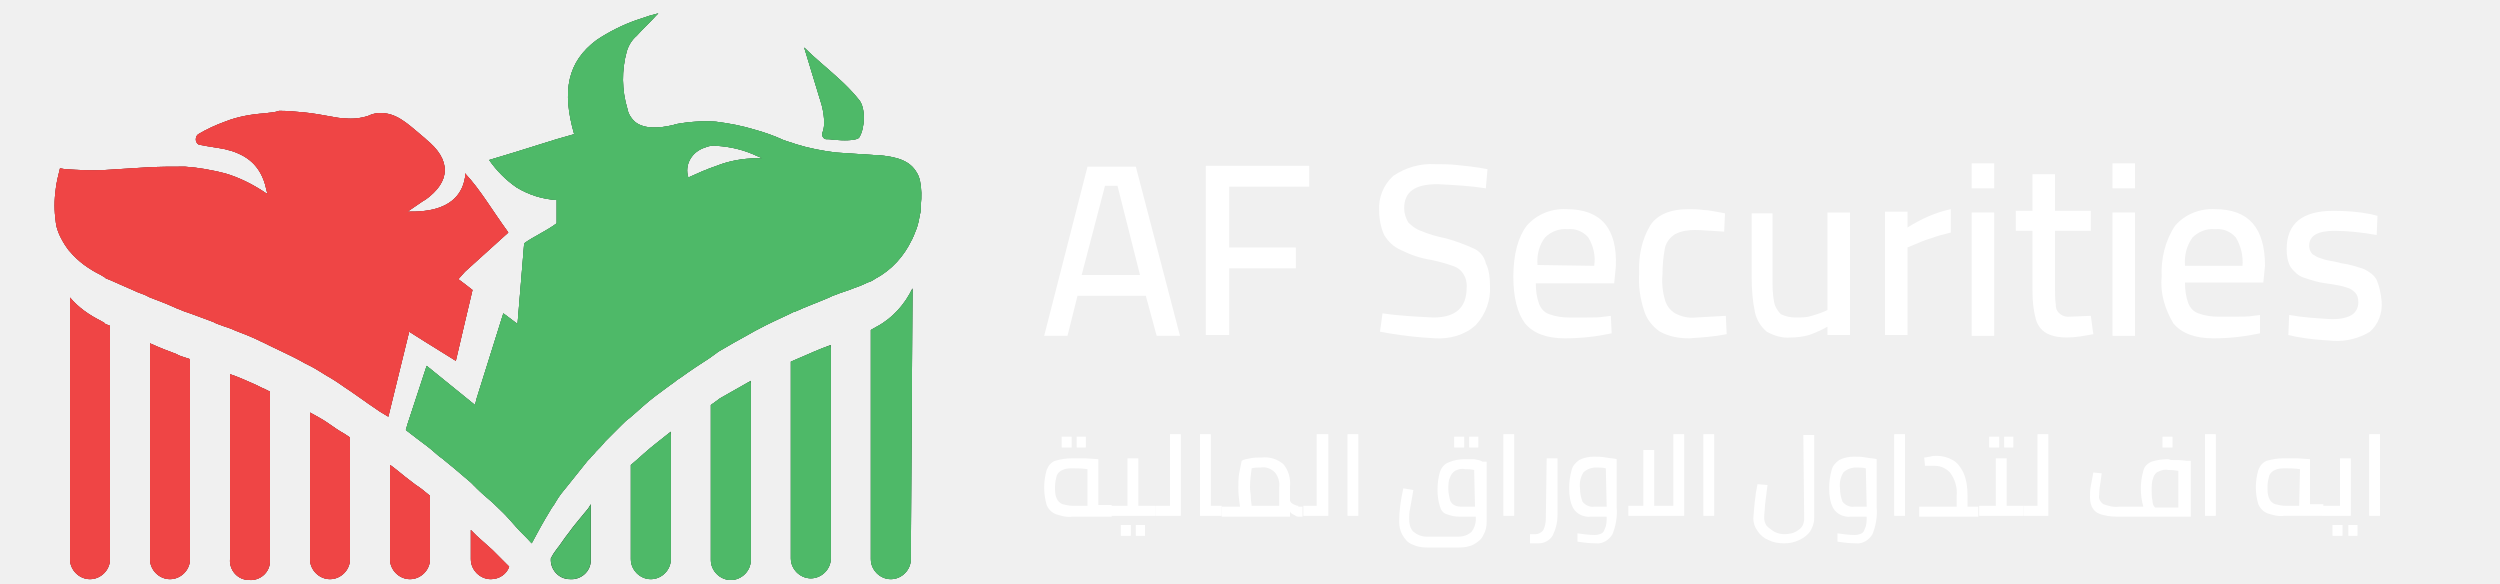
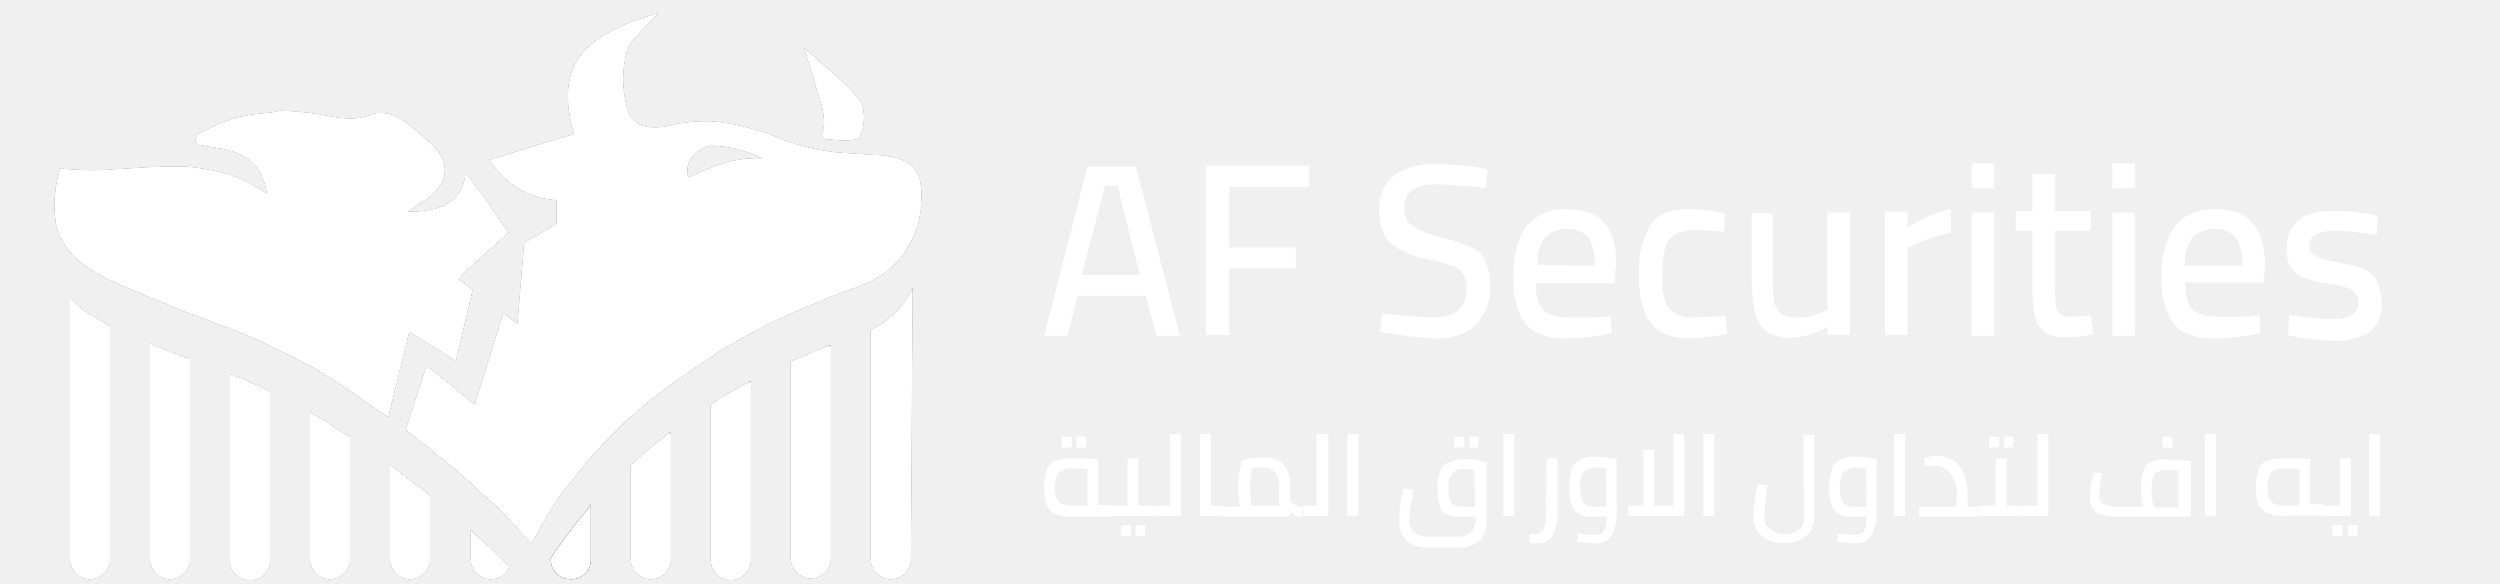
<svg xmlns="http://www.w3.org/2000/svg" xmlns:xlink="http://www.w3.org/1999/xlink" version="1.1" id="Layer_1" x="0px" y="0px" viewBox="0 0 300 70" style="enable-background:new 0 0 300 70;" xml:space="preserve">
  <style type="text/css">
	.st0{fill:#010101;}
	.st1{clip-path:url(#SVGID_2_);}
- 	.st2{fill:#EF4545;}
+ 	.st2{fill:#ffffff;}
	.st3{clip-path:url(#SVGID_4_);}
	.st4{clip-path:url(#SVGID_6_);}
	.st5{clip-path:url(#SVGID_8_);}
	.st6{clip-path:url(#SVGID_10_);}
	.st7{clip-path:url(#SVGID_12_);}
	.st8{clip-path:url(#SVGID_14_);}
- 	.st9{fill:#4EB968;}
+ 	.st9{fill:#ffffff;}
	.st10{clip-path:url(#SVGID_16_);}
	.st11{clip-path:url(#SVGID_18_);}
	.st12{clip-path:url(#SVGID_20_);}
	.st13{clip-path:url(#SVGID_22_);}
	.st14{clip-path:url(#SVGID_24_);}
	.st15{clip-path:url(#SVGID_26_);}
	.st16{clip-path:url(#SVGID_28_);}
	.st17{fill:#FFFFFF;}
</style>
  <path class="st0" d="M8.4,67.1c0,1.3,1.1,2.4,2.4,2.4c1.3,0,2.4-1.1,2.4-2.4v-28l-0.5-0.2c0,0-0.1,0-0.1-0.1l-0.5-0.3  c-1.4-0.7-2.7-1.6-3.7-2.8L8.4,67.1z" />
  <g>
    <defs>
      <path id="SVGID_1_" d="M8.4,67.1c0,1.3,1.1,2.4,2.4,2.4c1.3,0,2.4-1.1,2.4-2.4v-28l-0.5-0.2c0,0-0.1,0-0.1-0.1l-0.5-0.3    c-1.4-0.7-2.7-1.6-3.7-2.8L8.4,67.1z" />
    </defs>
-     <use xlink:href="#SVGID_1_" style="overflow:visible;fill:#EF4545;" />
+     <use xlink:href="#SVGID_1_" style="overflow:visible;fill:#ffffff;" />
    <clipPath id="SVGID_2_">
      <use xlink:href="#SVGID_1_" style="overflow:visible;" />
    </clipPath>
    <g class="st1">
      <rect x="3.8" y="35.8" transform="matrix(0.9609 -0.2768 0.2768 0.9609 -14.1594 5.0347)" class="st2" width="13.9" height="33.7" />
    </g>
  </g>
  <path class="st0" d="M18,67.1c0,1.3,1.1,2.4,2.4,2.4c1.3,0,2.4-1.1,2.4-2.4v-24l-0.6-0.2c-0.3-0.1-0.7-0.2-1-0.4  c-1.1-0.4-2.1-0.8-3.2-1.3L18,67.1z" />
  <g>
    <defs>
      <path id="SVGID_3_" d="M18,67.1c0,1.3,1.1,2.4,2.4,2.4c1.3,0,2.4-1.1,2.4-2.4v-24l-0.6-0.2c-0.3-0.1-0.7-0.2-1-0.4    c-1.1-0.4-2.1-0.8-3.2-1.3L18,67.1z" />
    </defs>
-     <use xlink:href="#SVGID_3_" style="overflow:visible;fill:#EF4545;" />
+     <use xlink:href="#SVGID_3_" style="overflow:visible;fill:#ffffff;" />
    <clipPath id="SVGID_4_">
      <use xlink:href="#SVGID_3_" style="overflow:visible;" />
    </clipPath>
    <g class="st3">
      <rect x="14.1" y="41.1" transform="matrix(0.9609 -0.2768 0.2768 0.9609 -14.532 7.8016)" class="st2" width="12.4" height="28.5" />
    </g>
  </g>
  <path class="st0" d="M27.6,67.1c-0.1,1.3,0.9,2.5,2.3,2.5c1.3,0.1,2.5-0.9,2.5-2.3c0-0.1,0-0.2,0-0.3V47l-0.6-0.3  c-0.5-0.2-1-0.5-1.5-0.7c-0.9-0.4-1.8-0.8-2.7-1.1V67.1z" />
  <g>
    <defs>
      <path id="SVGID_5_" d="M27.6,67.1c-0.1,1.3,0.9,2.5,2.3,2.5c1.3,0.1,2.5-0.9,2.5-2.3c0-0.1,0-0.2,0-0.3V47l-0.6-0.3    c-0.5-0.2-1-0.5-1.5-0.7c-0.9-0.4-1.8-0.8-2.7-1.1V67.1z" />
    </defs>
-     <use xlink:href="#SVGID_5_" style="overflow:visible;fill:#EF4545;" />
+     <use xlink:href="#SVGID_5_" style="overflow:visible;fill:#ffffff;" />
    <clipPath id="SVGID_6_">
      <use xlink:href="#SVGID_5_" style="overflow:visible;" />
    </clipPath>
    <g class="st4">
      <rect x="24.3" y="44.7" transform="matrix(0.9609 -0.2768 0.2768 0.9609 -14.6691 10.5366)" class="st2" width="11.4" height="25" />
    </g>
  </g>
  <path class="st0" d="M37.2,67.1c0,1.3,1.1,2.4,2.4,2.4c1.3,0,2.4-1.1,2.4-2.4c0,0,0,0,0,0V52.5l-0.6-0.4c-0.7-0.4-1.3-0.8-2-1.3  c-0.7-0.5-1.5-0.9-2.2-1.3L37.2,67.1z" />
  <g>
    <defs>
      <path id="SVGID_7_" d="M37.2,67.1c0,1.3,1.1,2.4,2.4,2.4c1.3,0,2.4-1.1,2.4-2.4c0,0,0,0,0,0V52.5l-0.6-0.4c-0.7-0.4-1.3-0.8-2-1.3    c-0.7-0.5-1.5-0.9-2.2-1.3L37.2,67.1z" />
    </defs>
-     <use xlink:href="#SVGID_7_" style="overflow:visible;fill:#EF4545;" />
+     <use xlink:href="#SVGID_7_" style="overflow:visible;fill:#ffffff;" />
    <clipPath id="SVGID_8_">
      <use xlink:href="#SVGID_7_" style="overflow:visible;" />
    </clipPath>
    <g class="st5">
      <rect x="34.5" y="49.3" transform="matrix(0.9609 -0.2768 0.2768 0.9609 -14.9335 13.2864)" class="st2" width="10.2" height="20.5" />
    </g>
  </g>
  <path class="st0" d="M46.8,67.1c0,1.3,1.1,2.4,2.4,2.4c1.3,0,2.4-1.1,2.4-2.4c0,0,0,0,0,0v-7.6c-0.6-0.5-1.2-1-1.7-1.3l-1.3-1  c0,0-1.7-1.4-1.8-1.4L46.8,67.1z" />
  <g>
    <defs>
      <path id="SVGID_9_" d="M46.8,67.1c0,1.3,1.1,2.4,2.4,2.4c1.3,0,2.4-1.1,2.4-2.4c0,0,0,0,0,0v-7.6c-0.6-0.5-1.2-1-1.7-1.3l-1.3-1    c0,0-1.7-1.4-1.8-1.4L46.8,67.1z" />
    </defs>
-     <use xlink:href="#SVGID_9_" style="overflow:visible;fill:#EF4545;" />
+     <use xlink:href="#SVGID_9_" style="overflow:visible;fill:#ffffff;" />
    <clipPath id="SVGID_10_">
      <use xlink:href="#SVGID_9_" style="overflow:visible;" />
    </clipPath>
    <g class="st6">
      <rect x="45" y="55.4" transform="matrix(0.9609 -0.2768 0.2768 0.9609 -15.413 16.0704)" class="st2" width="8.4" height="14.5" />
    </g>
  </g>
  <path class="st0" d="M56.5,67.1c0,1.3,1.1,2.4,2.4,2.4l0,0c1,0,1.9-0.6,2.2-1.5c-0.7-0.7-1.4-1.4-2-2l-1.9-1.7l-0.7-0.7V67.1z" />
  <g>
    <defs>
      <path id="SVGID_11_" d="M56.5,67.1c0,1.3,1.1,2.4,2.4,2.4l0,0c1,0,1.9-0.6,2.2-1.5c-0.7-0.7-1.4-1.4-2-2l-1.9-1.7l-0.7-0.7V67.1z" />
    </defs>
-     <use xlink:href="#SVGID_11_" style="overflow:visible;fill:#EF4545;" />
+     <use xlink:href="#SVGID_11_" style="overflow:visible;fill:#ffffff;" />
    <clipPath id="SVGID_12_">
      <use xlink:href="#SVGID_11_" style="overflow:visible;" />
    </clipPath>
    <g class="st7">
      <rect x="55.7" y="63" transform="matrix(0.9609 -0.2768 0.2768 0.9609 -16.1189 18.8615)" class="st2" width="6.1" height="7" />
    </g>
  </g>
  <path class="st0" d="M70.6,61c-0.8,1-1.7,2-2.4,3c-0.5,0.6-0.9,1.3-1.4,1.9c-0.3,0.4-0.5,0.7-0.7,1.1l0,0c-0.1,1.3,0.9,2.5,2.3,2.5  c1.3,0.1,2.5-0.9,2.5-2.3c0-0.1,0-0.2,0-0.3v-6.4L70.6,61" />
  <g>
    <defs>
      <path id="SVGID_13_" d="M70.6,61c-0.8,1-1.7,2-2.4,3c-0.5,0.6-0.9,1.3-1.4,1.9c-0.3,0.4-0.5,0.7-0.7,1.1l0,0    c-0.1,1.3,0.9,2.5,2.3,2.5c1.3,0.1,2.5-0.9,2.5-2.3c0-0.1,0-0.2,0-0.3v-6.4L70.6,61" />
    </defs>
-     <use xlink:href="#SVGID_13_" style="overflow:visible;fill:#4EB968;" />
+     <use xlink:href="#SVGID_13_" style="overflow:visible;fill:#ffffff;" />
    <clipPath id="SVGID_14_">
      <use xlink:href="#SVGID_13_" style="overflow:visible;" />
    </clipPath>
    <g class="st8">
      <rect x="77" y="82.3" transform="matrix(0.14 -0.9901 0.9901 0.14 -14.1915 154.1339)" class="st9" width="9.4" height="6" />
    </g>
  </g>
  <path class="st0" d="M77.3,54.4l-0.9,0.8l-0.7,0.6v11.3c0,1.3,1.1,2.4,2.4,2.4c1.3,0,2.4-1.1,2.4-2.4c0,0,0,0,0,0V51.8  C79.4,52.7,78.3,53.5,77.3,54.4" />
  <g>
    <defs>
      <path id="SVGID_15_" d="M77.3,54.4l-0.9,0.8l-0.7,0.6v11.3c0,1.3,1.1,2.4,2.4,2.4c1.3,0,2.4-1.1,2.4-2.4c0,0,0,0,0,0V51.8    C79.4,52.7,78.3,53.5,77.3,54.4" />
    </defs>
-     <use xlink:href="#SVGID_15_" style="overflow:visible;fill:#4EB968;" />
+     <use xlink:href="#SVGID_15_" style="overflow:visible;fill:#ffffff;" />
    <clipPath id="SVGID_16_">
      <use xlink:href="#SVGID_15_" style="overflow:visible;" />
    </clipPath>
    <g class="st10">
      <rect x="69.2" y="57.3" transform="matrix(0.1373 -0.9905 0.9905 0.1373 7.1657 130.0937)" class="st9" width="18.1" height="7.2" />
    </g>
  </g>
  <path class="st0" d="M86.4,47.8c-0.1,0.1-0.3,0.2-0.4,0.3l-0.7,0.5v18.6c0,1.3,1.1,2.4,2.4,2.4c1.3,0,2.4-1.1,2.4-2.4c0,0,0,0,0,0  V45.7C88.9,46.4,87.6,47.1,86.4,47.8" />
  <g>
    <defs>
      <path id="SVGID_17_" d="M86.4,47.8c-0.1,0.1-0.3,0.2-0.4,0.3l-0.7,0.5v18.6c0,1.3,1.1,2.4,2.4,2.4c1.3,0,2.4-1.1,2.4-2.4    c0,0,0,0,0,0V45.7C88.9,46.4,87.6,47.1,86.4,47.8" />
    </defs>
-     <use xlink:href="#SVGID_17_" style="overflow:visible;fill:#4EB968;" />
+     <use xlink:href="#SVGID_17_" style="overflow:visible;fill:#ffffff;" />
    <clipPath id="SVGID_18_">
      <use xlink:href="#SVGID_17_" style="overflow:visible;" />
    </clipPath>
    <g class="st11">
      <rect x="75.8" y="53.9" transform="matrix(0.1373 -0.9905 0.9905 0.1373 18.4936 136.9941)" class="st9" width="24.2" height="8" />
    </g>
  </g>
  <path class="st0" d="M95.6,43.1L95.6,43.1l-0.7,0.3V67c0,1.3,1.1,2.4,2.4,2.4c1.3,0,2.4-1.1,2.4-2.4V41.4  C98.3,41.9,97,42.5,95.6,43.1" />
  <g>
    <defs>
      <path id="SVGID_19_" d="M95.6,43.1L95.6,43.1l-0.7,0.3V67c0,1.3,1.1,2.4,2.4,2.4c1.3,0,2.4-1.1,2.4-2.4V41.4    C98.3,41.9,97,42.5,95.6,43.1" />
    </defs>
-     <use xlink:href="#SVGID_19_" style="overflow:visible;fill:#4EB968;" />
+     <use xlink:href="#SVGID_19_" style="overflow:visible;fill:#ffffff;" />
    <clipPath id="SVGID_20_">
      <use xlink:href="#SVGID_19_" style="overflow:visible;" />
    </clipPath>
    <g class="st12">
      <rect x="83.3" y="51.4" transform="matrix(0.1373 -0.9905 0.9905 0.1373 28.9225 144.6613)" class="st9" width="28.4" height="8.6" />
    </g>
  </g>
  <path class="st0" d="M105.2,39.2c-0.2,0.1-0.5,0.3-0.7,0.4v27.5c0,1.3,1.1,2.4,2.4,2.4c1.3,0,2.4-1.1,2.4-2.4l0.2-32.5  C108.6,36.5,107.1,38.2,105.2,39.2" />
  <g>
    <defs>
      <path id="SVGID_21_" d="M105.2,39.2c-0.2,0.1-0.5,0.3-0.7,0.4v27.5c0,1.3,1.1,2.4,2.4,2.4c1.3,0,2.4-1.1,2.4-2.4l0.2-32.5    C108.6,36.5,107.1,38.2,105.2,39.2" />
    </defs>
-     <use xlink:href="#SVGID_21_" style="overflow:visible;fill:#4EB968;" />
+     <use xlink:href="#SVGID_21_" style="overflow:visible;fill:#ffffff;" />
    <clipPath id="SVGID_22_">
      <use xlink:href="#SVGID_21_" style="overflow:visible;" />
    </clipPath>
    <g class="st13">
      <rect x="89.6" y="47.5" transform="matrix(0.1373 -0.9905 0.9905 0.1373 40.6604 151.3247)" class="st9" width="35.2" height="9.7" />
    </g>
  </g>
  <path class="st0" d="M84.6,17.7c0.5-0.2,1-0.3,1.4-0.2c1.7,0.1,3.3,0.5,4.8,1.2l0.7,0.3h-0.7c-1.6,0-3.3,0.3-4.8,0.9  c-1.2,0.4-2.3,0.9-3.4,1.4C82.1,19.8,83,18.2,84.6,17.7C84.5,17.7,84.5,17.7,84.6,17.7 M77.9,1.9l-1.5,0.5c-1.7,0.6-3.3,1.4-4.8,2.4  c-3.5,2.6-4.2,6.1-2.7,11.3l-2.1,0.6L62,18.2l-3.3,1c0.9,1.3,2,2.4,3.3,3.3c1.5,0.9,3.1,1.4,4.8,1.5v2.8c-1.2,0.9-2.8,1.6-3.9,2.4  l-0.8,9.7L62,38.8l-1.6-1.2l-3.2,10.2l-0.2,0.8l-5.8-4.7l-2.3,7l-0.2,0.7l1.3,1c0.5,0.4,1.1,0.8,1.7,1.3l0.7,0.6  c0.3,0.3,0.7,0.5,1,0.8l1.1,0.9c0.6,0.5,1.3,1.1,2,1.7l0.7,0.7c0.6,0.6,1.2,1.1,1.9,1.7c0.6,0.6,1.4,1.3,2,2l0.8,0.9  c0.6,0.7,1.3,1.3,1.9,2c0.7-1.3,1.4-2.6,2.2-3.9c0.2-0.4,0.5-0.7,0.7-1.1c0.4-0.7,0.9-1.3,1.4-1.9c0.8-1,1.6-2,2.4-3l0.3-0.3  c0.2-0.3,0.5-0.5,0.7-0.8c0.4-0.4,0.8-0.8,1.1-1.2c0.7-0.7,1.4-1.4,2-2c0.3-0.3,0.6-0.6,0.9-0.8l0.7-0.6l0.9-0.8  c1-0.9,2.1-1.7,3.2-2.5l0.7-0.5c0.2-0.2,0.4-0.3,0.7-0.5c1.1-0.8,2.3-1.6,3.4-2.3l0.7-0.5c0.1-0.1,0.3-0.2,0.4-0.3  c1.2-0.7,2.4-1.4,3.7-2.1l0.7-0.4l0.2-0.1c1.3-0.7,2.6-1.3,3.9-1.9l0.6-0.3h0.1c1.3-0.6,2.7-1.1,4.1-1.7l0.4-0.2l0.3-0.1  c0.7-0.3,1.5-0.5,2.2-0.8c0.6-0.2,1.1-0.4,1.7-0.7l0.3-0.1c0.3-0.1,0.5-0.3,0.7-0.4c1.9-1,3.4-2.7,4.3-4.6c0.1-0.1,0.1-0.3,0.2-0.4  c0.1-0.3,0.3-0.7,0.4-1c0.2-0.6,0.3-1.1,0.4-1.7c0.1-0.3,0.1-0.7,0.1-1.1c0.1-1,0.1-1.9-0.1-2.9c-0.1-0.4-0.2-0.7-0.4-1  c-0.8-1.4-2.3-1.9-4.8-2.1h-0.4c-1.5-0.1-3-0.2-4.5-0.3c-1.6-0.2-3.2-0.5-4.8-1c-0.5-0.2-1-0.3-1.5-0.5c-1.1-0.5-2.2-0.9-3.3-1.2  c-1.6-0.5-3.2-0.8-4.8-1c-1.6-0.1-3.2,0-4.8,0.3l-0.3,0.1c-1.7,0.4-3.4,0.5-4.5-0.3c-0.5-0.4-0.9-1-1-1.6c-0.7-2.3-0.7-4.7-0.1-6.9  c0.2-0.7,0.6-1.4,1.2-1.9c0.7-0.8,1.6-1.6,2.3-2.4l0.3-0.3L77.9,1.9" />
  <g>
    <defs>
      <path id="SVGID_23_" d="M84.6,17.7c0.5-0.2,1-0.3,1.4-0.2c1.7,0.1,3.3,0.5,4.8,1.2l0.7,0.3h-0.7c-1.6,0-3.3,0.3-4.8,0.9    c-1.2,0.4-2.3,0.9-3.4,1.4C82.1,19.8,83,18.2,84.6,17.7C84.5,17.7,84.5,17.7,84.6,17.7 M77.9,1.9l-1.5,0.5    c-1.7,0.6-3.3,1.4-4.8,2.4c-3.5,2.6-4.2,6.1-2.7,11.3l-2.1,0.6L62,18.2l-3.3,1c0.9,1.3,2,2.4,3.3,3.3c1.5,0.9,3.1,1.4,4.8,1.5v2.8    c-1.2,0.9-2.8,1.6-3.9,2.4l-0.8,9.7L62,38.8l-1.6-1.2l-3.2,10.2l-0.2,0.8l-5.8-4.7l-2.3,7l-0.2,0.7l1.3,1c0.5,0.4,1.1,0.8,1.7,1.3    l0.7,0.6c0.3,0.3,0.7,0.5,1,0.8l1.1,0.9c0.6,0.5,1.3,1.1,2,1.7l0.7,0.7c0.6,0.6,1.2,1.1,1.9,1.7c0.6,0.6,1.4,1.3,2,2l0.8,0.9    c0.6,0.7,1.3,1.3,1.9,2c0.7-1.3,1.4-2.6,2.2-3.9c0.2-0.4,0.5-0.7,0.7-1.1c0.4-0.7,0.9-1.3,1.4-1.9c0.8-1,1.6-2,2.4-3l0.3-0.3    c0.2-0.3,0.5-0.5,0.7-0.8c0.4-0.4,0.8-0.8,1.1-1.2c0.7-0.7,1.4-1.4,2-2c0.3-0.3,0.6-0.6,0.9-0.8l0.7-0.6l0.9-0.8    c1-0.9,2.1-1.7,3.2-2.5l0.7-0.5c0.2-0.2,0.4-0.3,0.7-0.5c1.1-0.8,2.3-1.6,3.4-2.3l0.7-0.5c0.1-0.1,0.3-0.2,0.4-0.3    c1.2-0.7,2.4-1.4,3.7-2.1l0.7-0.4l0.2-0.1c1.3-0.7,2.6-1.3,3.9-1.9l0.6-0.3h0.1c1.3-0.6,2.7-1.1,4.1-1.7l0.4-0.2l0.3-0.1    c0.7-0.3,1.5-0.5,2.2-0.8c0.6-0.2,1.1-0.4,1.7-0.7l0.3-0.1c0.3-0.1,0.5-0.3,0.7-0.4c1.9-1,3.4-2.7,4.3-4.6    c0.1-0.1,0.1-0.3,0.2-0.4c0.1-0.3,0.3-0.7,0.4-1c0.2-0.6,0.3-1.1,0.4-1.7c0.1-0.3,0.1-0.7,0.1-1.1c0.1-1,0.1-1.9-0.1-2.9    c-0.1-0.4-0.2-0.7-0.4-1c-0.8-1.4-2.3-1.9-4.8-2.1h-0.4c-1.5-0.1-3-0.2-4.5-0.3c-1.6-0.2-3.2-0.5-4.8-1c-0.5-0.2-1-0.3-1.5-0.5    c-1.1-0.5-2.2-0.9-3.3-1.2c-1.6-0.5-3.2-0.8-4.8-1c-1.6-0.1-3.2,0-4.8,0.3l-0.3,0.1c-1.7,0.4-3.4,0.5-4.5-0.3    c-0.5-0.4-0.9-1-1-1.6c-0.7-2.3-0.7-4.7-0.1-6.9c0.2-0.7,0.6-1.4,1.2-1.9c0.7-0.8,1.6-1.6,2.3-2.4l0.3-0.3L77.9,1.9" />
    </defs>
-     <use xlink:href="#SVGID_23_" style="overflow:visible;fill:#4EB968;" />
+     <use xlink:href="#SVGID_23_" style="overflow:visible;fill:#ffffff;" />
    <clipPath id="SVGID_24_">
      <use xlink:href="#SVGID_23_" style="overflow:visible;" />
    </clipPath>
    <g class="st14">
      <rect x="35.8" y="-9.8" transform="matrix(0.5714 -0.8207 0.8207 0.5714 6.3963 79.9125)" class="st9" width="87.8" height="87.4" />
    </g>
  </g>
  <path class="st0" d="M31.8,13.6c-1.6,0.1-3.3,0.4-4.8,1c-1.1,0.4-2.2,0.9-3.2,1.5c-0.3,0.2-0.4,0.7-0.2,1c0.1,0.2,0.3,0.3,0.5,0.3  c1,0.2,1.9,0.3,2.9,0.5c2.1,0.5,4,1.5,4.8,4.2c0.1,0.4,0.2,0.8,0.3,1.2l-0.3-0.2c-1.5-1-3.1-1.8-4.8-2.3c-1.6-0.4-3.2-0.7-4.8-0.8  C20.6,20,19,20,17.4,20.1c-1.6,0.1-3.2,0.2-4.8,0.3c-1.6,0.1-3.2,0-4.8-0.1l-0.6-0.1C7,21,6.8,21.8,6.7,22.6c-0.2,1.4-0.2,2.7,0,4.1  c0.1,0.8,0.4,1.5,0.8,2.2c0.1,0.2,0.2,0.3,0.3,0.5C8,29.7,8.2,30,8.4,30.2c1,1.2,2.3,2.1,3.7,2.8l0.5,0.3l0.1,0.1l0.5,0.2  c1.1,0.5,2.3,1,3.4,1.5l0.8,0.3l0.6,0.3c1.1,0.4,2.1,0.8,3.2,1.3l1,0.4l0.6,0.2l2.7,1c0.1,0,0.2,0.1,0.2,0.1  c0.4,0.2,0.8,0.3,1.3,0.5l0.6,0.2c0.9,0.4,1.8,0.7,2.7,1.1l1.5,0.7l0.6,0.3c0.8,0.4,1.7,0.8,2.5,1.2c0.6,0.3,1.2,0.6,1.7,0.9  l0.6,0.3c0.8,0.4,1.5,0.9,2.2,1.3c0.7,0.4,1.3,0.8,2,1.3l0.6,0.4c0.7,0.5,1.3,0.9,2,1.4c0.1,0.1,1.2,0.8,1.6,1.1l1,0.6l2.5-10.2  l1.9,1.2l3.7,2.3l1.1-4.7l0.9-3.8l-0.9-0.7L55,33.5l0.8-0.9l5.2-4.7c-1.9-2.6-3.4-5.2-5.2-7.1c0,0.1,0,0.2,0,0.3s0,0.1,0,0.2  c-0.4,2.5-2.3,3.7-4.8,4c-0.7,0.1-1.4,0.1-2.1,0.1l1.9-1.3c0.1,0,0.1-0.1,0.2-0.1c3.1-2.2,3.2-4.8,0.1-7.3c0,0-0.1-0.1-0.1-0.1  c-1.6-1.3-3-2.8-4.8-3c-0.7-0.1-1.4,0-2,0.3c-0.9,0.3-1.9,0.4-2.8,0.3c-0.5,0-1.1-0.1-1.6-0.2c-1.1-0.2-2.2-0.4-3.2-0.5  c-1-0.1-2.1-0.2-3.1-0.2C33,13.5,32.4,13.5,31.8,13.6" />
  <g>
    <defs>
      <path id="SVGID_25_" d="M31.8,13.6c-1.6,0.1-3.3,0.4-4.8,1c-1.1,0.4-2.2,0.9-3.2,1.5c-0.3,0.2-0.4,0.7-0.2,1    c0.1,0.2,0.3,0.3,0.5,0.3c1,0.2,1.9,0.3,2.9,0.5c2.1,0.5,4,1.5,4.8,4.2c0.1,0.4,0.2,0.8,0.3,1.2l-0.3-0.2c-1.5-1-3.1-1.8-4.8-2.3    c-1.6-0.4-3.2-0.7-4.8-0.8C20.6,20,19,20,17.4,20.1c-1.6,0.1-3.2,0.2-4.8,0.3c-1.6,0.1-3.2,0-4.8-0.1l-0.6-0.1    C7,21,6.8,21.8,6.7,22.6c-0.2,1.4-0.2,2.7,0,4.1c0.1,0.8,0.4,1.5,0.8,2.2c0.1,0.2,0.2,0.3,0.3,0.5C8,29.7,8.2,30,8.4,30.2    c1,1.2,2.3,2.1,3.7,2.8l0.5,0.3l0.1,0.1l0.5,0.2c1.1,0.5,2.3,1,3.4,1.5l0.8,0.3l0.6,0.3c1.1,0.4,2.1,0.8,3.2,1.3l1,0.4l0.6,0.2    l2.7,1c0.1,0,0.2,0.1,0.2,0.1c0.4,0.2,0.8,0.3,1.3,0.5l0.6,0.2c0.9,0.4,1.8,0.7,2.7,1.1l1.5,0.7l0.6,0.3c0.8,0.4,1.7,0.8,2.5,1.2    c0.6,0.3,1.2,0.6,1.7,0.9l0.6,0.3c0.8,0.4,1.5,0.9,2.2,1.3c0.7,0.4,1.3,0.8,2,1.3l0.6,0.4c0.7,0.5,1.3,0.9,2,1.4    c0.1,0.1,1.2,0.8,1.6,1.1l1,0.6l2.5-10.2l1.9,1.2l3.7,2.3l1.1-4.7l0.9-3.8l-0.9-0.7L55,33.5l0.8-0.9l5.2-4.7    c-1.9-2.6-3.4-5.2-5.2-7.1c0,0.1,0,0.2,0,0.3s0,0.1,0,0.2c-0.4,2.5-2.3,3.7-4.8,4c-0.7,0.1-1.4,0.1-2.1,0.1l1.9-1.3    c0.1,0,0.1-0.1,0.2-0.1c3.1-2.2,3.2-4.8,0.1-7.3c0,0-0.1-0.1-0.1-0.1c-1.6-1.3-3-2.8-4.8-3c-0.7-0.1-1.4,0-2,0.3    c-0.9,0.3-1.9,0.4-2.8,0.3c-0.5,0-1.1-0.1-1.6-0.2c-1.1-0.2-2.2-0.4-3.2-0.5c-1-0.1-2.1-0.2-3.1-0.2C33,13.5,32.4,13.5,31.8,13.6" />
    </defs>
-     <use xlink:href="#SVGID_25_" style="overflow:visible;fill:#EF4545;" />
+     <use xlink:href="#SVGID_25_" style="overflow:visible;fill:#ffffff;" />
    <clipPath id="SVGID_26_">
      <use xlink:href="#SVGID_25_" style="overflow:visible;" />
    </clipPath>
    <g class="st15">
      <rect x="2.5" y="-1.3" transform="matrix(0.621 -0.7838 0.7838 0.621 -11.8418 38.3586)" class="st2" width="62.6" height="65.5" />
    </g>
  </g>
  <path class="st0" d="M98.6,12.6c0,0,0.6,2.1,0.1,3.3c-0.1,0.3,0,0.7,0.4,0.8c0.1,0,0.1,0,0.2,0c0.4,0,0.8,0.1,1.2,0.1  c1.2,0.1,2.4,0,2.6-0.3c0.7-1.1,0.8-3.5,0-4.5c-0.8-1-1.7-1.9-2.6-2.7c-1.3-1.2-2.7-2.3-4-3.6L98.6,12.6" />
  <g>
    <defs>
      <path id="SVGID_27_" d="M98.6,12.6c0,0,0.6,2.1,0.1,3.3c-0.1,0.3,0,0.7,0.4,0.8c0.1,0,0.1,0,0.2,0c0.4,0,0.8,0.1,1.2,0.1    c1.2,0.1,2.4,0,2.6-0.3c0.7-1.1,0.8-3.5,0-4.5c-0.8-1-1.7-1.9-2.6-2.7c-1.3-1.2-2.7-2.3-4-3.6L98.6,12.6" />
    </defs>
-     <use xlink:href="#SVGID_27_" style="overflow:visible;fill:#4EB968;" />
+     <use xlink:href="#SVGID_27_" style="overflow:visible;fill:#ffffff;" />
    <clipPath id="SVGID_28_">
      <use xlink:href="#SVGID_27_" style="overflow:visible;" />
    </clipPath>
    <g class="st16">
      <rect x="93.8" y="4.4" transform="matrix(0.794 -0.6079 0.6079 0.794 13.9105 63.1417)" class="st9" width="12.7" height="13.4" />
    </g>
  </g>
  <path class="st17" d="M131.8,60.7v-5.6l-1.5-0.1c-0.7,0-1.3,0-1.7,0c-0.7,0-1.3,0.1-2,0.3c-0.5,0.2-0.8,0.6-1,1.1  c-0.2,0.7-0.3,1.4-0.3,2.1c0,0.7,0.1,1.4,0.3,2.1c0.2,0.5,0.6,0.9,1.1,1.1c0.6,0.2,1.3,0.4,2,0.3h4.7v-1.4H131.8z M130.5,60.7h-1.7  c-0.5,0-0.9-0.1-1.3-0.2c-0.3-0.1-0.6-0.4-0.7-0.7c-0.2-0.4-0.2-0.9-0.2-1.4c0-0.5,0.1-0.9,0.2-1.3c0.1-0.3,0.4-0.6,0.7-0.7  c0.4-0.2,0.8-0.2,1.3-0.2c0.4,0,1,0,1.7,0.1V60.7z" />
  <rect x="129.2" y="52.4" class="st17" width="1.1" height="1.3" />
  <rect x="127.4" y="52.4" class="st17" width="1.2" height="1.3" />
  <rect x="134.5" y="63" class="st17" width="1.2" height="1.3" />
  <rect x="136.3" y="63" class="st17" width="1.1" height="1.3" />
  <polygon class="st17" points="136.6,60.7 136.6,55 135.3,55 135.3,60.7 133.3,60.7 133.3,61.9 138.7,61.9 138.7,60.7 " />
  <polygon class="st17" points="140.4,60.7 138.7,60.7 138.7,61.9 141.7,61.9 141.7,52.1 140.4,52.1 " />
  <path class="st17" d="M138.7,60.7L138.7,60.7z" />
  <polygon class="st17" points="145.3,60.7 145.3,52.1 144,52.1 144,61.9 146.6,61.9 146.6,60.7 " />
  <path class="st17" d="M155.8,60.7c-0.2,0-0.4-0.1-0.6-0.2c-0.2-0.1-0.3-0.2-0.4-0.4v-1.7c0.1-1-0.2-2-0.8-2.7  c-0.7-0.6-1.6-0.9-2.6-0.8c-0.5,0-0.9,0-1.4,0.1c-0.4,0.1-0.7,0.1-1,0.3c-0.1,0.5-0.2,1-0.3,1.5c-0.1,0.6-0.1,1.2-0.1,1.8  c0,0.7,0.1,1.5,0.2,2.2h-2.2v1.2h8.2v-0.6c0.1,0.2,0.3,0.3,0.5,0.4c0.2,0.1,0.3,0.2,0.5,0.2h0.5v-1.2H155.8z M153.5,60.7h-3.3  c0-0.2-0.1-0.6-0.1-1c0-0.4-0.1-0.8-0.1-1.2c0-0.8,0.1-1.6,0.2-2.3c0.4-0.1,0.7-0.1,1.1-0.1c0.6-0.1,1.2,0.1,1.7,0.6  c0.4,0.5,0.6,1.2,0.5,1.8V60.7z" />
  <polygon class="st17" points="158,60.7 156.4,60.7 156.4,61.9 159.4,61.9 159.4,52.1 158,52.1 " />
  <rect x="161.7" y="52.1" class="st17" width="1.3" height="9.8" />
  <rect x="176.3" y="52.4" class="st17" width="1.1" height="1.3" />
  <path class="st17" d="M176.9,55.1h-1.1c-0.7,0-1.3,0.1-2,0.4c-0.5,0.2-0.8,0.6-1,1.1c-0.2,0.7-0.3,1.4-0.3,2.2c0,0.7,0.1,1.4,0.3,2  c0.1,0.4,0.4,0.8,0.8,0.9c0.5,0.2,1,0.3,1.6,0.3h1.9v0.3c0,0.6-0.2,1.1-0.5,1.5c-0.4,0.4-1,0.6-1.6,0.6h-3.8c-0.6,0-1.1-0.2-1.6-0.6  c-0.4-0.4-0.5-1-0.5-1.5c0-0.4,0-0.8,0.1-1.2c0.1-0.6,0.2-1.1,0.3-1.7l0.1-0.6l-1.2-0.2c-0.3,1.3-0.5,2.7-0.5,4  c0,0.5,0.1,1.1,0.4,1.6c0.3,0.5,0.6,0.9,1.1,1.1c0.6,0.3,1.2,0.4,1.8,0.4h3.9c0.6,0,1.3-0.1,1.8-0.4c0.5-0.3,0.9-0.6,1.1-1.1  c0.3-0.5,0.4-1,0.4-1.6v-7.2h-0.5C177.6,55.2,177.3,55.2,176.9,55.1 M177,60.8h-1.5c-0.3,0-0.7,0-1-0.2c-0.2-0.1-0.4-0.3-0.5-0.6  c-0.1-0.4-0.2-0.9-0.2-1.3c0-0.5,0-1,0.2-1.4c0.1-0.3,0.3-0.6,0.6-0.8c0.4-0.2,0.8-0.3,1.2-0.2c0.3,0,0.7,0,1.1,0.1L177,60.8z" />
  <rect x="174.5" y="52.4" class="st17" width="1.2" height="1.3" />
  <rect x="180.4" y="52.1" class="st17" width="1.3" height="9.8" />
  <path class="st17" d="M185.5,62.2c0,0.5-0.1,1-0.3,1.4c-0.2,0.3-0.6,0.5-0.9,0.5c-0.2,0-0.5,0-0.7,0v1.1h0.3c0.2,0,0.5,0,0.7,0  c0.7,0,1.3-0.3,1.7-0.9c0.4-0.8,0.6-1.6,0.6-2.5v-6.8h-1.3L185.5,62.2z" />
  <path class="st17" d="M191.3,54.8c-0.6,0-1.2,0.1-1.8,0.4c-0.4,0.3-0.8,0.7-0.9,1.2c-0.2,0.7-0.3,1.4-0.3,2.2c0,0.8,0.1,1.7,0.5,2.4  c0.4,0.7,1.3,1.1,2.1,1h1.9c0,0.5,0,1-0.2,1.4c-0.1,0.3-0.2,0.5-0.4,0.6c-0.2,0.1-0.5,0.2-0.8,0.2c-0.7,0-1.4-0.1-2.1-0.2V65  c0.7,0.1,1.4,0.2,2.2,0.2c0.8,0.1,1.6-0.4,2-1.1c0.4-1,0.6-2.1,0.5-3.2v-5.8c-0.3-0.1-0.8-0.1-1.3-0.2  C192.2,54.8,191.7,54.8,191.3,54.8 M192.8,60.8h-1.5c-0.5,0.1-1.1-0.2-1.4-0.6c-0.2-0.5-0.3-1.1-0.3-1.6c-0.1-0.7,0.1-1.4,0.4-1.9  c0.4-0.4,1-0.6,1.5-0.6c0.4,0,0.8,0,1.2,0.1L192.8,60.8z" />
  <polygon class="st17" points="200.8,60.7 198.5,60.7 198.5,54 197.2,54 197.2,60.7 195.4,60.7 195.4,61.9 202.1,61.9 202.1,52.1   200.8,52.1 " />
  <rect x="204.4" y="52.1" class="st17" width="1.3" height="9.8" />
  <path class="st17" d="M216.5,62.2c0,0.6-0.2,1.1-0.7,1.4c-0.5,0.4-1.1,0.5-1.7,0.5c-0.4,0-0.8-0.1-1.2-0.3c-0.3-0.2-0.6-0.4-0.9-0.7  c-0.2-0.3-0.3-0.6-0.3-1c0-0.5,0.1-1,0.1-1.5c0.1-0.8,0.2-1.6,0.3-2.4l-1.2-0.1c-0.3,1.4-0.4,2.8-0.5,4.1c0,0.6,0.2,1.1,0.5,1.5  c0.3,0.5,0.8,0.9,1.3,1.1c0.6,0.3,1.2,0.4,1.9,0.4c0.6,0,1.2-0.1,1.8-0.4c0.5-0.2,1-0.6,1.3-1c0.3-0.5,0.5-1,0.5-1.6V52.2h-1.3  L216.5,62.2z" />
  <path class="st17" d="M222.5,54.8c-0.6,0-1.2,0.1-1.8,0.4c-0.4,0.3-0.8,0.7-0.9,1.2c-0.2,0.7-0.3,1.4-0.3,2.2c0,0.8,0.1,1.7,0.5,2.4  c0.4,0.7,1.3,1.1,2.1,1h1.9c0,0.5,0,1-0.2,1.4c-0.1,0.3-0.2,0.5-0.4,0.6c-0.2,0.1-0.5,0.2-0.8,0.2c-0.7,0-1.4-0.1-2.1-0.2V65  c0.7,0.1,1.4,0.2,2.2,0.2c0.8,0.1,1.6-0.4,2-1.1c0.4-1,0.6-2.1,0.5-3.2v-5.8c-0.3-0.1-0.8-0.1-1.3-0.2  C223.4,54.8,223,54.8,222.5,54.8 M224,60.8h-1.5c-0.5,0.1-1.1-0.2-1.4-0.6c-0.2-0.5-0.3-1.1-0.3-1.6c-0.1-0.7,0.1-1.4,0.4-1.9  c0.4-0.4,1-0.6,1.5-0.6c0.4,0,0.8,0,1.2,0.1L224,60.8z" />
  <rect x="227.3" y="52.1" class="st17" width="1.3" height="9.8" />
  <path class="st17" d="M236.1,60.7v-1.3c0-0.9-0.1-1.8-0.5-2.7c-0.3-0.6-0.7-1.2-1.3-1.5c-0.5-0.3-1.2-0.5-1.8-0.5  c-0.3,0-0.6,0-0.9,0.1c-0.2,0-0.4,0.1-0.7,0.1l0.1,1h1.2c0.7,0,1.3,0.3,1.8,0.8c0.6,0.8,0.9,1.8,0.8,2.8v1.3h-4.5v1.2h7.1v-1.2  H236.1z" />
  <rect x="240.5" y="52.4" class="st17" width="1.1" height="1.3" />
  <rect x="238.7" y="52.4" class="st17" width="1.2" height="1.3" />
  <polygon class="st17" points="240.8,60.7 240.8,55 239.5,55 239.5,60.7 237.5,60.7 237.5,61.9 242.8,61.9 242.8,60.7 " />
  <polygon class="st17" points="242.8,61.9 242.8,61.9 242.8,60.7 " />
  <polygon class="st17" points="244.5,60.7 242.8,60.7 242.8,61.9 245.8,61.9 245.8,52.1 244.5,52.1 " />
  <rect x="259.5" y="52.4" class="st17" width="1.2" height="1.3" />
  <path class="st17" d="M260.2,55.1c-0.7,0-1.4,0.1-2,0.3c-0.5,0.2-0.9,0.6-1,1.1c-0.2,0.7-0.3,1.4-0.3,2.1c0,0.8,0.1,1.5,0.3,2.2  h-2.9c-0.7,0.1-1.3-0.1-1.9-0.3c-0.4-0.3-0.6-0.7-0.5-1.1c0-0.6,0.1-1.2,0.2-1.8l0.1-0.8l-1-0.1c-0.1,0.5-0.2,1-0.3,1.6  c-0.1,0.5-0.1,0.9-0.1,1.4c0,0.5,0.1,1,0.4,1.4c0.3,0.4,0.7,0.6,1.2,0.7c0.7,0.2,1.4,0.2,2.1,0.2h8.4v-6.7h-0.5  c-0.6-0.1-1.3-0.1-1.9-0.1 M261.4,60.9h-2.8c-0.2-0.2-0.3-0.5-0.3-0.8c-0.1-0.4-0.1-0.9-0.1-1.3c0-0.5,0-1,0.2-1.5  c0.1-0.3,0.3-0.6,0.6-0.7c0.4-0.2,0.8-0.3,1.2-0.2c0.2,0,0.6,0,1.2,0.1V60.9z" />
  <rect x="264.6" y="52.1" class="st17" width="1.3" height="9.8" />
  <path class="st17" d="M277.2,60.7v-5.6l-1.5-0.1c-0.7,0-1.3,0-1.7,0c-0.7,0-1.3,0.1-2,0.3c-0.5,0.2-0.8,0.6-1,1.1  c-0.4,1.4-0.4,2.8,0,4.1c0.2,0.5,0.6,0.9,1.1,1.1c0.6,0.2,1.3,0.4,2,0.3h4.7v-1.4H277.2z M275.9,60.7h-1.6c-0.4,0-0.9-0.1-1.3-0.2  c-0.3-0.1-0.6-0.4-0.7-0.7c-0.2-0.4-0.2-0.9-0.2-1.4c0-0.5,0.1-0.9,0.2-1.3c0.1-0.3,0.4-0.6,0.7-0.7c0.4-0.2,0.8-0.2,1.3-0.2  c0.4,0,1,0,1.7,0.1L275.9,60.7z" />
  <rect x="279.9" y="63" class="st17" width="1.2" height="1.3" />
  <polygon class="st17" points="282.1,55 280.8,55 280.8,60.7 278.7,60.7 278.7,61.9 282.1,61.9 " />
  <rect x="281.8" y="63" class="st17" width="1.1" height="1.3" />
  <rect x="284.3" y="52.1" class="st17" width="1.3" height="9.8" />
  <rect x="236.6" y="19.6" class="st17" width="2.7" height="3" />
  <rect x="253.5" y="19.6" class="st17" width="2.7" height="3" />
  <path class="st17" d="M129.3,35.5h8.2l1.3,4.8h2.8l-5.3-20.3h-5.8l-5.2,20.3h2.8L129.3,35.5z M132.6,22.3h1.5l2.7,10.7h-7  L132.6,22.3z" />
  <polygon class="st17" points="157.1,22.4 157.1,19.9 144.7,19.9 144.7,40.2 147.5,40.2 147.5,32.2 155.5,32.2 155.5,29.7   147.5,29.7 147.5,22.4 " />
  <path class="st17" d="M176.8,29.8c-1.1-0.5-2.2-0.9-3.3-1.2c-1-0.2-2.1-0.5-3-0.9c-0.6-0.2-1.1-0.6-1.5-1c-0.3-0.5-0.5-1.1-0.5-1.7  c0-2,1.3-2.9,4-2.9c2,0.1,3.9,0.2,5.8,0.5l0.2-2.3c-1.5-0.3-2.8-0.4-3.7-0.5c-0.9-0.1-1.7-0.1-2.6-0.1c-1.8-0.1-3.5,0.4-5,1.4  c-1.2,1.1-1.8,2.6-1.7,4.2c0,1,0.2,2,0.6,2.9c0.5,0.8,1.1,1.4,2,1.8c1.2,0.6,2.4,1,3.7,1.2c0.9,0.2,1.7,0.4,2.5,0.7  c1.1,0.3,1.8,1.4,1.7,2.6c0,2.4-1.3,3.6-4,3.6c-2-0.1-4.1-0.2-6.1-0.5l-0.3,2.2l1.1,0.2c1.8,0.3,3.6,0.5,5.5,0.6  c1.8,0.1,3.6-0.4,4.9-1.6c1.2-1.3,1.8-3,1.7-4.7c0-0.9-0.1-1.9-0.5-2.7C178.1,30.7,177.5,30.1,176.8,29.8" />
  <path class="st17" d="M188,25.1c-1.8-0.1-3.6,0.6-4.8,2c-1,1.3-1.6,3.4-1.6,6.1c0,2.5,0.5,4.4,1.4,5.6c1,1.2,2.6,1.8,4.8,1.8  c1.9,0,3.7-0.2,5.6-0.6l-0.1-2.1l-0.8,0.1c-0.6,0.1-1.3,0.1-2.1,0.1c-0.8,0-1.5,0-2.1,0c-0.8,0-1.6-0.1-2.4-0.4  c-0.6-0.2-1-0.7-1.2-1.2c-0.3-0.8-0.4-1.6-0.4-2.5h9.4l0.2-2C194.1,27.4,192.1,25.1,188,25.1 M184.5,31.8c-0.1-1.2,0.2-2.4,0.9-3.3  c0.7-0.7,1.7-1.1,2.7-1c1-0.1,1.9,0.3,2.5,1c0.6,1,0.9,2.2,0.7,3.4L184.5,31.8z" />
  <path class="st17" d="M203.5,38.1c-0.9,0.1-1.7-0.1-2.5-0.5c-0.6-0.4-1-0.9-1.2-1.6c-0.3-1-0.4-2.1-0.3-3.1c0-1.1,0.1-2.1,0.3-3.2  c0.2-0.7,0.6-1.2,1.2-1.6c0.8-0.4,1.6-0.5,2.4-0.5c0.7,0,1.9,0.1,3.5,0.2l0.1-2.2c-1.1-0.2-2-0.4-2.6-0.4c-0.6-0.1-1.2-0.1-1.8-0.1  c-2.2,0-3.8,0.7-4.6,2c-1,1.7-1.4,3.7-1.3,5.7c-0.1,1.5,0.1,3,0.6,4.5c0.3,1,1,1.9,1.9,2.5c1.1,0.6,2.3,0.8,3.5,0.8  c1.5-0.1,3-0.2,4.5-0.5l-0.1-2.2L203.5,38.1z" />
  <path class="st17" d="M210.2,25.5v7.7c0,1.5,0.1,2.9,0.4,4.3c0.2,0.9,0.7,1.7,1.4,2.3c0.9,0.5,1.9,0.8,2.9,0.7  c0.7,0,1.5-0.1,2.2-0.3c0.8-0.3,1.5-0.6,2.2-1v1h2.7V25.5h-2.7v11.7c-0.6,0.3-1.2,0.5-1.9,0.7c-0.6,0.2-1.2,0.2-1.9,0.2  c-0.6,0-1.2-0.1-1.8-0.4c-0.4-0.4-0.7-0.9-0.8-1.4c-0.2-1-0.2-2-0.2-3v-7.7H210.2z" />
  <path class="st17" d="M234.1,27.9v-2.8c-1.9,0.4-3.6,1.2-5.2,2.2v-1.9h-2.7v14.8h2.7V29.7l0.7-0.3c0.7-0.3,1.4-0.6,2.1-0.8  C232.5,28.3,233.3,28.1,234.1,27.9" />
  <rect x="236.6" y="25.5" class="st17" width="2.7" height="14.8" />
  <path class="st17" d="M250.9,37.9l-2.5,0.1c-0.8,0.1-1.6-0.4-1.7-1.2c0-0.1,0-0.1,0-0.2c-0.1-0.7-0.1-1.4-0.1-2.1v-6.8h4.3v-2.4  h-4.3v-4.4h-2.7v4.4h-2v2.4h2v7.3c0,1.1,0.1,2.2,0.4,3.3c0.2,0.7,0.6,1.3,1.3,1.7c0.8,0.4,1.6,0.5,2.4,0.5c1.1,0,2.1-0.2,3.2-0.4  L250.9,37.9z" />
  <rect x="253.5" y="25.5" class="st17" width="2.7" height="14.8" />
  <path class="st17" d="M271.2,37.8l-0.8,0.1c-0.6,0.1-1.3,0.1-2.1,0.1c-0.8,0-1.4,0-2.1,0c-0.8,0-1.6-0.1-2.4-0.4  c-0.6-0.2-1-0.7-1.2-1.2c-0.3-0.8-0.4-1.6-0.4-2.5h9.4l0.2-2c0-4.6-2-6.8-6-6.8c-1.8-0.1-3.6,0.6-4.8,2c-1.2,1.8-1.7,4-1.6,6.1  c-0.2,2,0.4,3.9,1.4,5.6c1,1.2,2.6,1.8,4.8,1.8c1.9,0,3.7-0.2,5.6-0.6L271.2,37.8z M263.1,28.5c0.7-0.7,1.7-1.1,2.7-1  c1-0.1,1.9,0.3,2.5,1c0.6,1,0.9,2.2,0.8,3.4h-6.9C262.1,30.6,262.4,29.5,263.1,28.5" />
  <path class="st17" d="M285.2,33.6c-0.3-0.6-0.9-1-1.5-1.3c-0.9-0.3-1.8-0.6-2.7-0.7l-0.8-0.2c-0.6-0.1-1.2-0.2-1.7-0.4  c-0.4-0.1-0.7-0.3-1-0.5c-0.3-0.3-0.4-0.7-0.4-1c0-1.2,1-1.8,3-1.8c1.7,0,3.4,0.2,5.1,0.5l0.1-2.3l-0.8-0.2c-1.5-0.3-3-0.4-4.5-0.4  c-3.7,0-5.6,1.5-5.6,4.6c0,0.8,0.1,1.5,0.5,2.2c0.4,0.5,0.9,1,1.5,1.2c0.9,0.3,1.8,0.6,2.7,0.7l0.7,0.1c0.6,0.1,1.2,0.2,1.8,0.4  c0.4,0.1,0.7,0.3,1,0.6c0.3,0.3,0.4,0.7,0.4,1.2c0,0.6-0.3,1.2-0.8,1.5c-0.7,0.4-1.5,0.5-2.4,0.5c-1.7-0.1-3.4-0.2-5.1-0.5l-0.1,2.4  l0.9,0.2c1.5,0.3,3,0.4,4.5,0.5c1.5,0.1,3.1-0.3,4.4-1.1c1-0.9,1.5-2.2,1.4-3.6C285.7,35.1,285.5,34.3,285.2,33.6" />
</svg>
